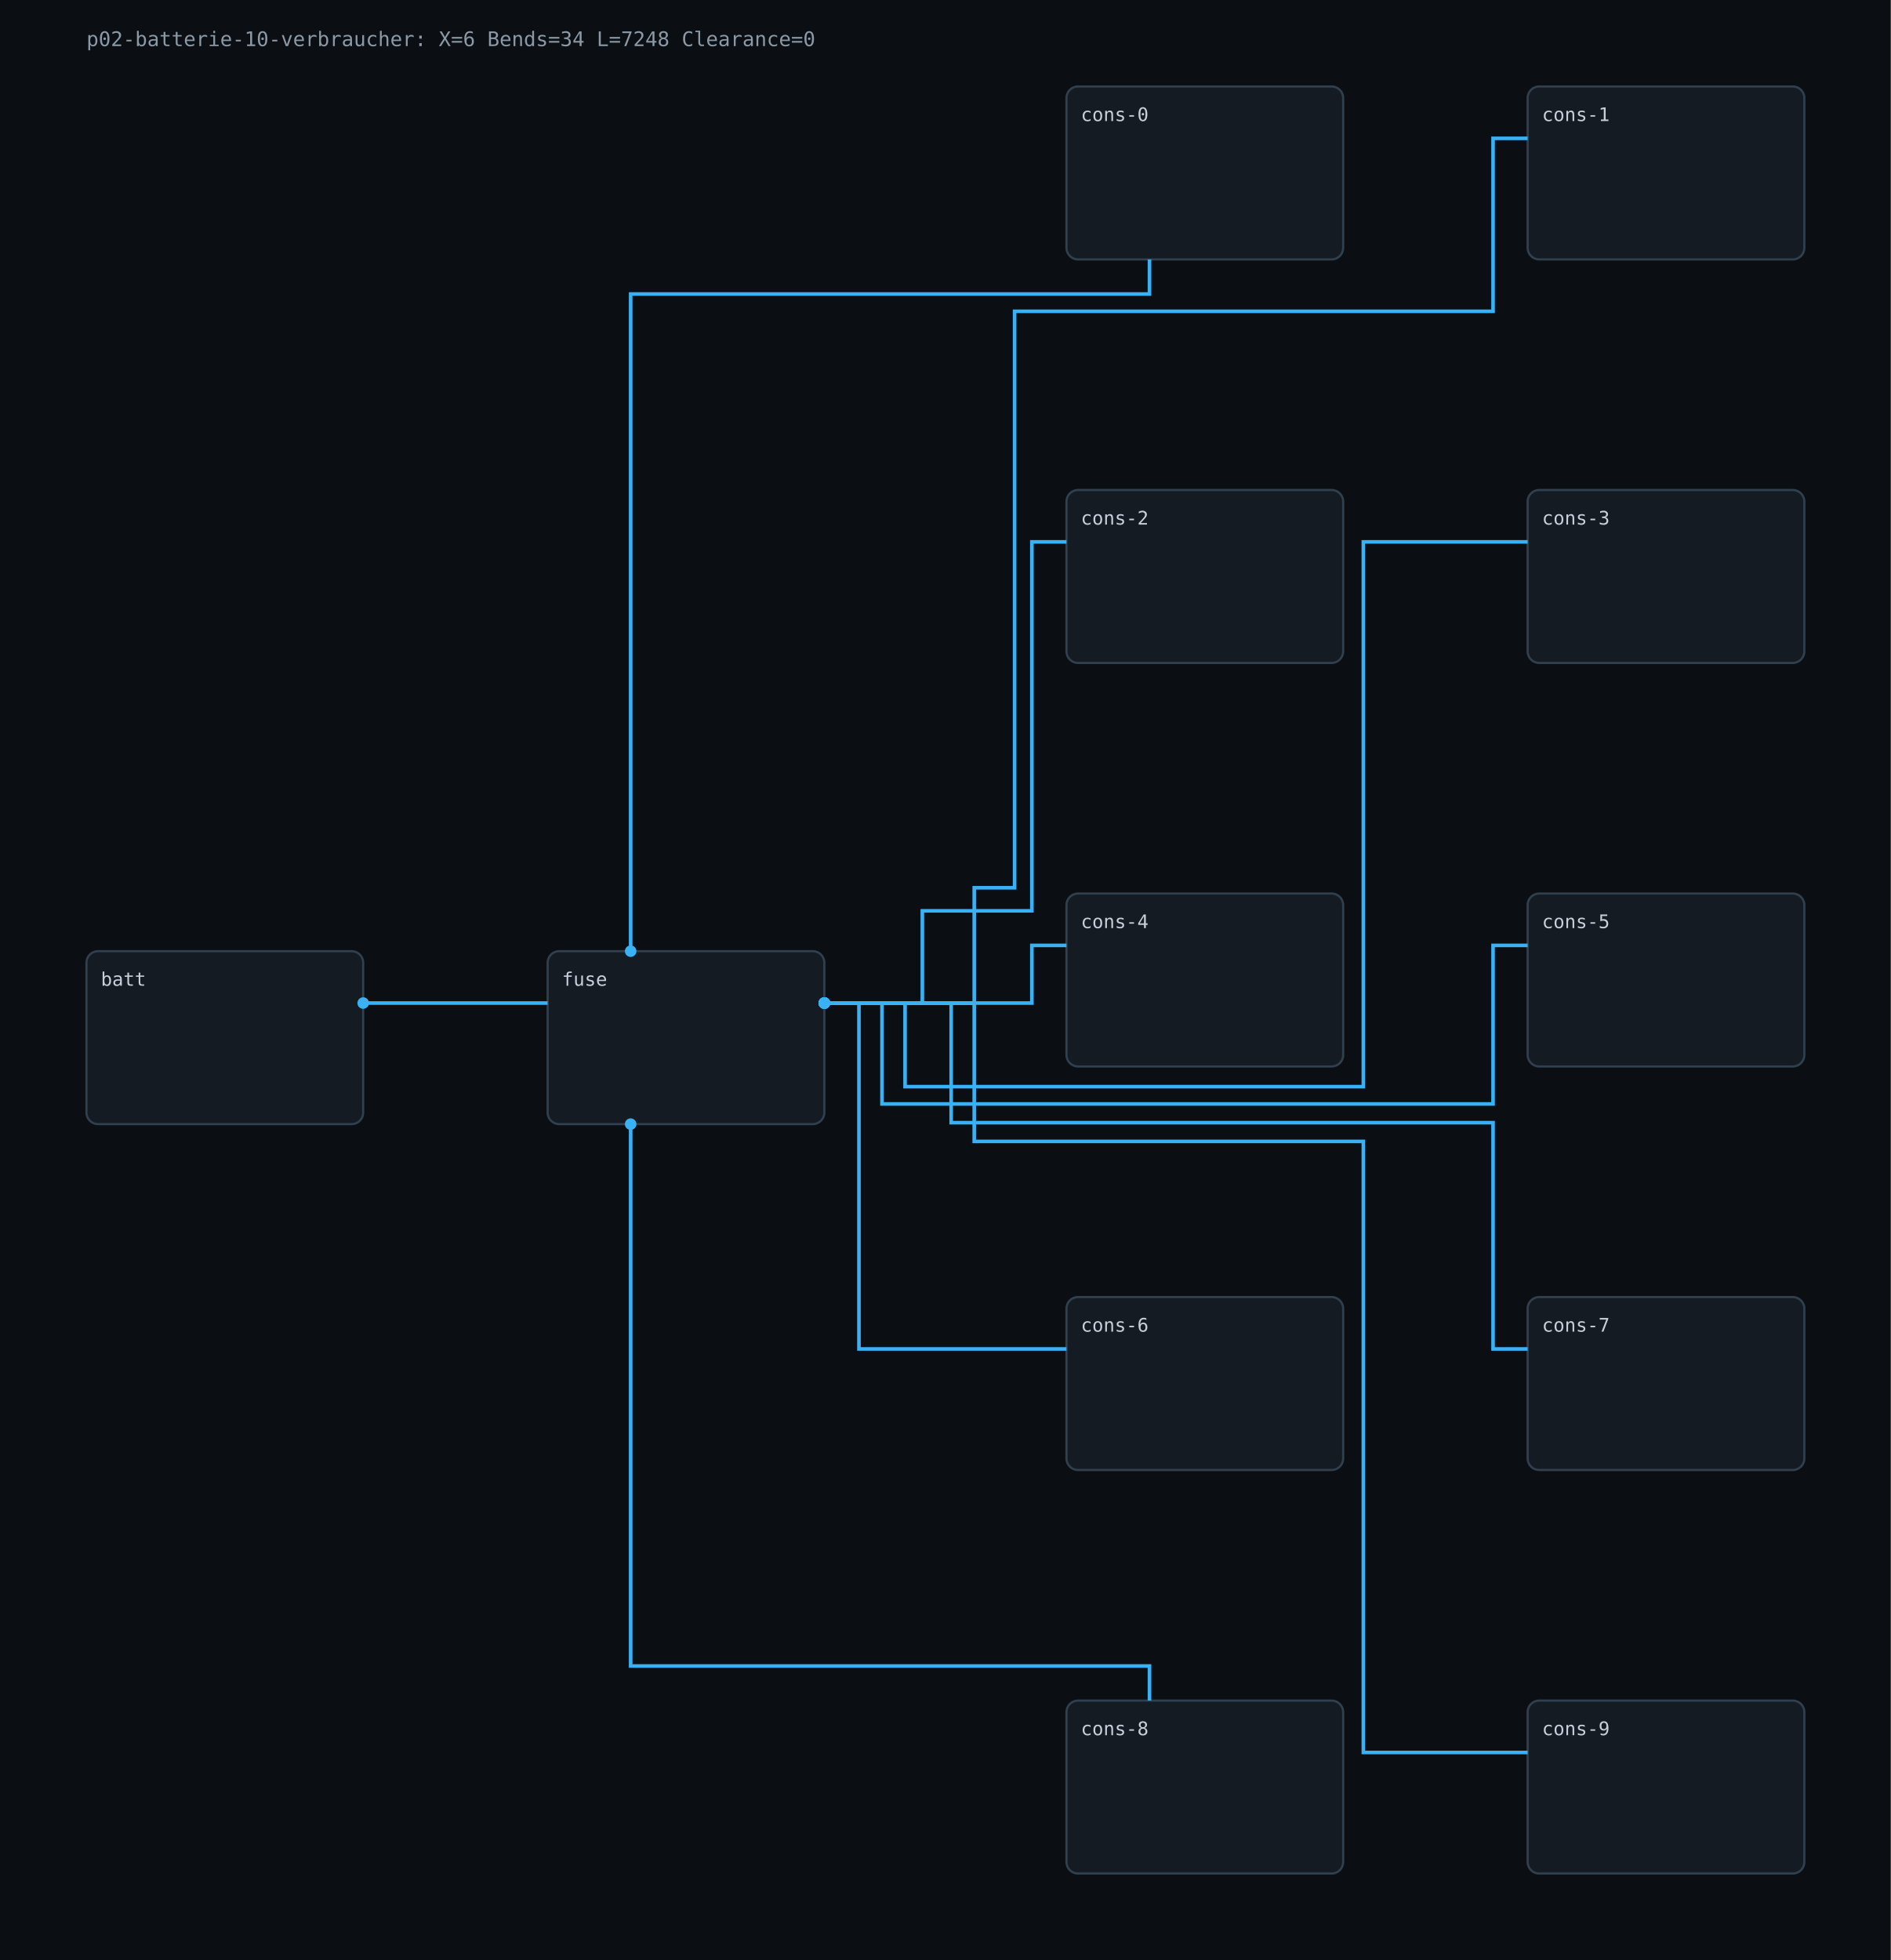
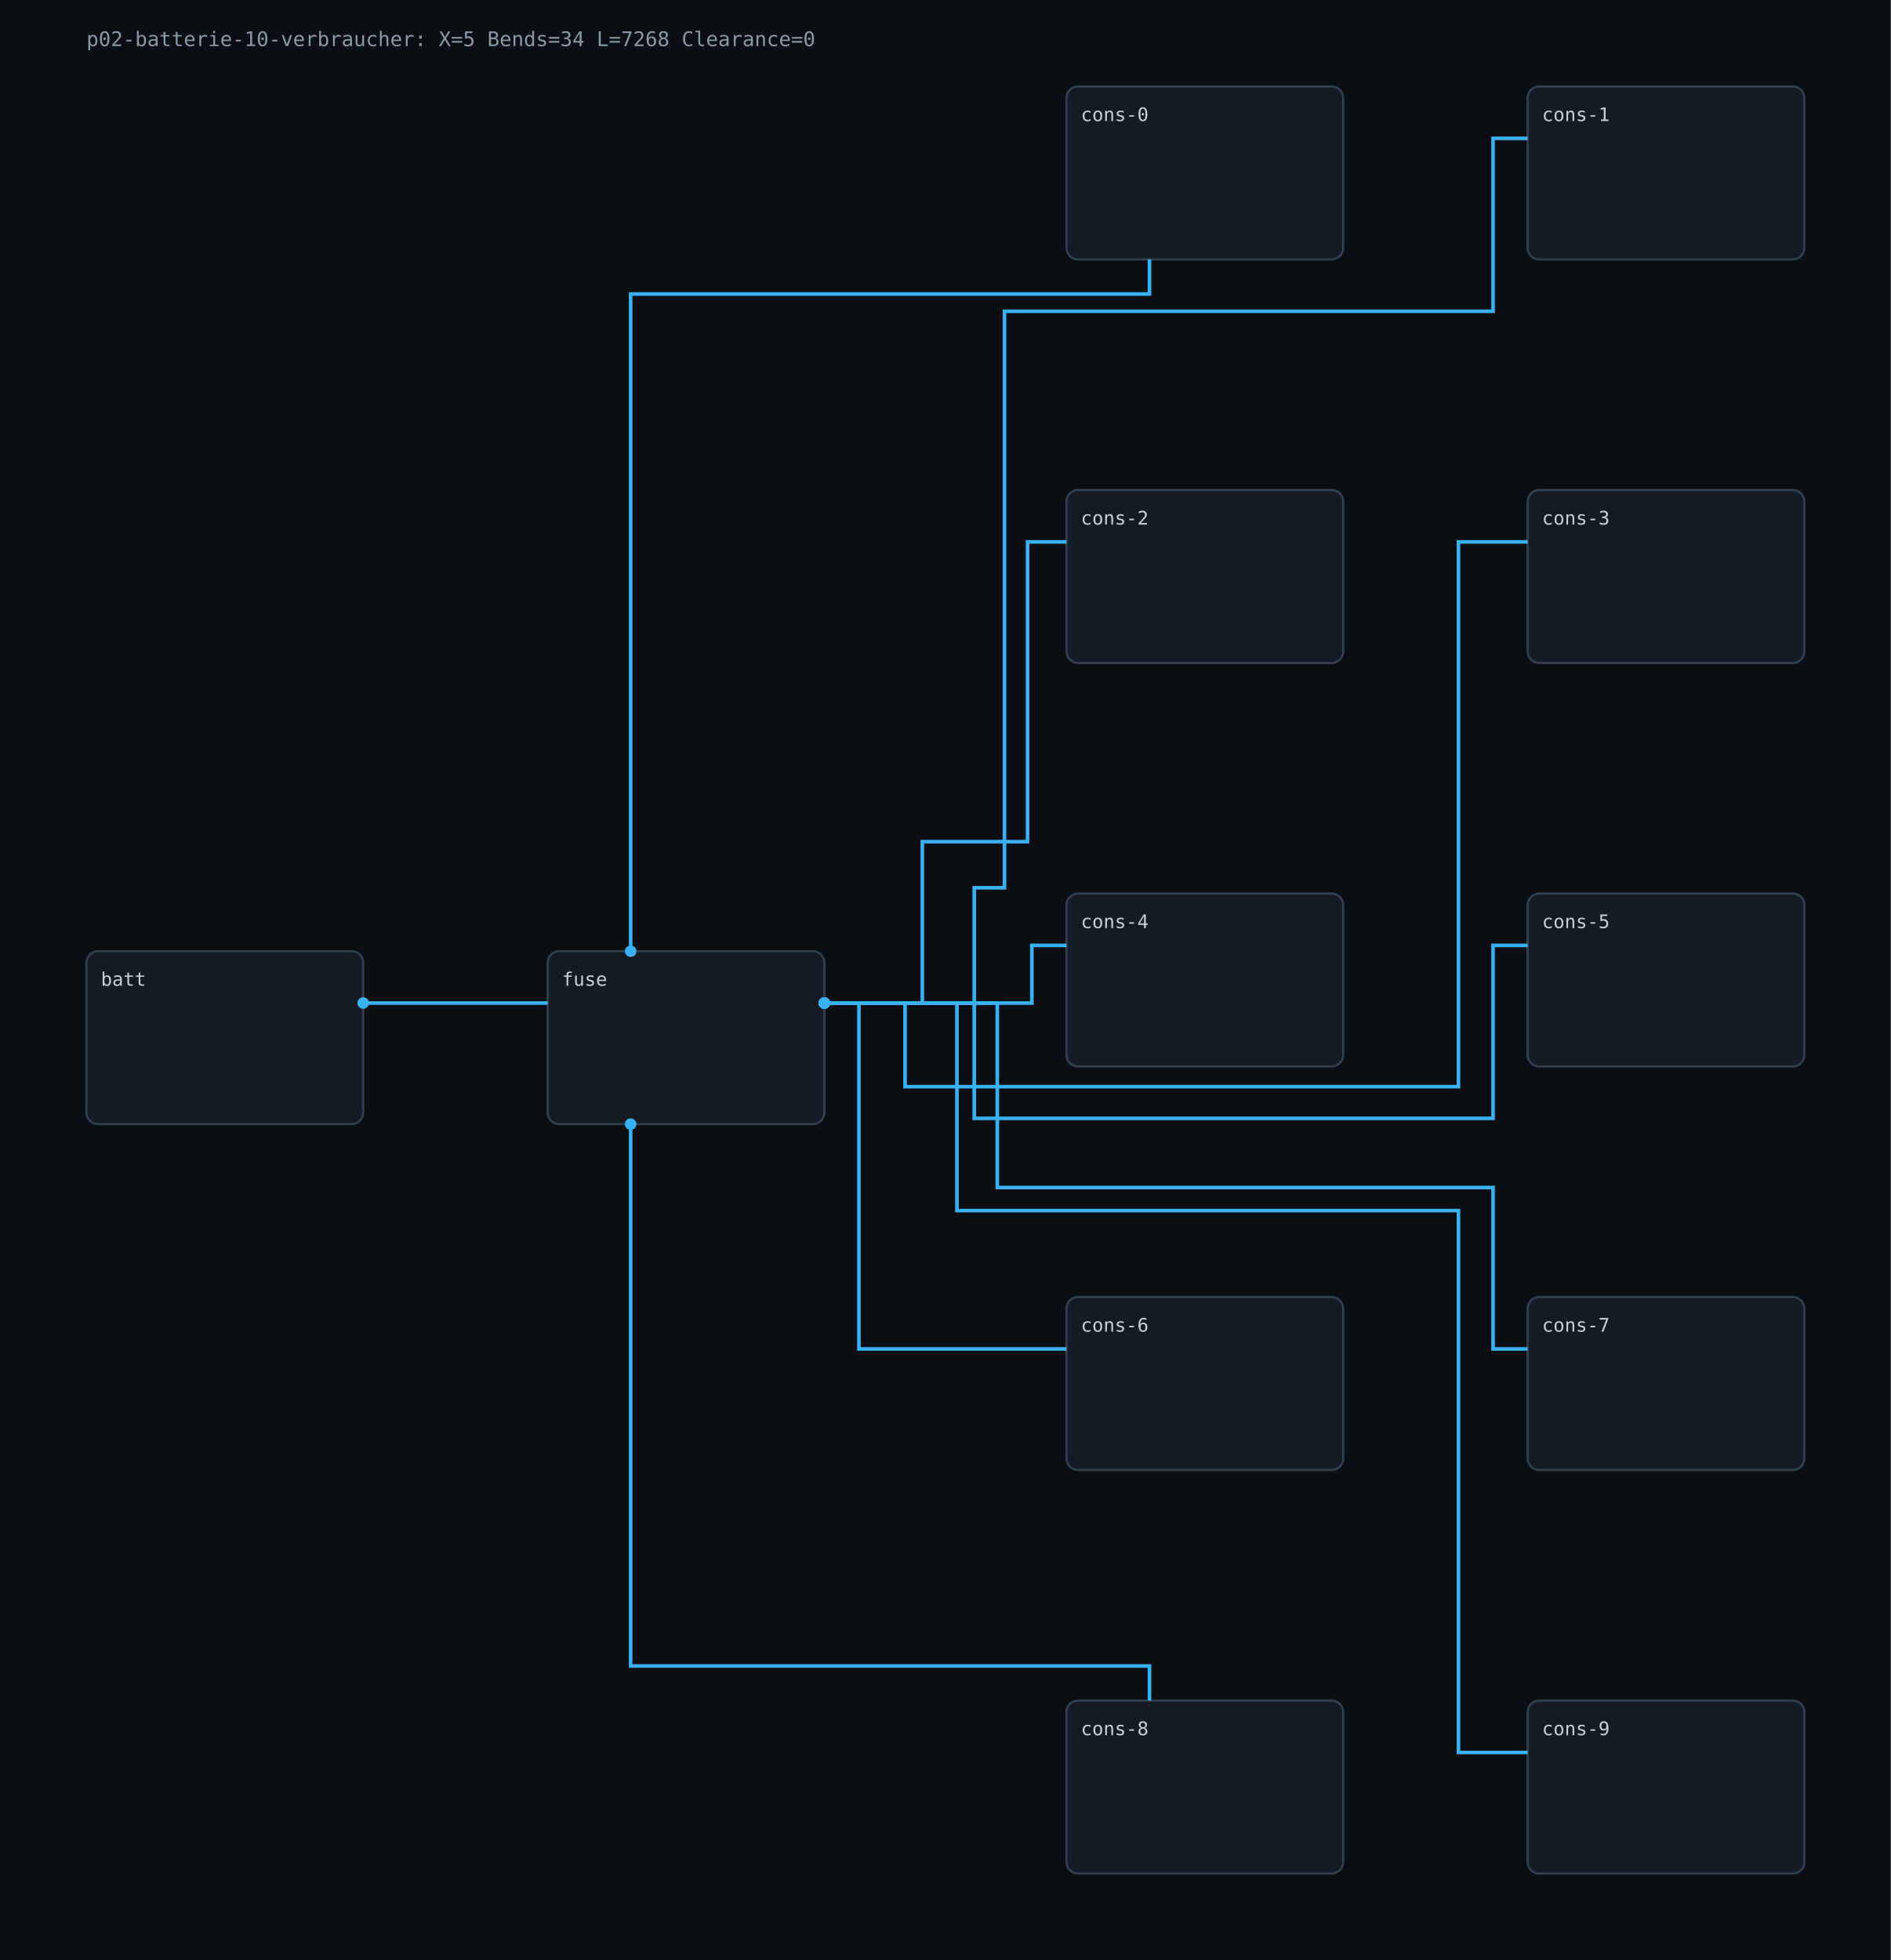
<svg xmlns="http://www.w3.org/2000/svg" width="1312" height="1360" viewBox="0 0 1312 1360">
  <rect width="100%" height="100%" fill="#0b0f14" />
-   <text x="60" y="32" fill="#8b98a5" font-family="monospace" font-size="14">p02-batterie-10-verbraucher: X=6 Bends=34 L=7248 Clearance=0</text>
+   <text x="60" y="32" fill="#8b98a5" font-family="monospace" font-size="14">p02-batterie-10-verbraucher: X=5 Bends=34 L=7268 Clearance=0</text>
  <rect x="60" y="660" width="192" height="120" fill="#151b23" stroke="#31404f" stroke-width="1.5" rx="8" />
  <text x="70" y="684" fill="#c7d0d9" font-family="monospace" font-size="13">batt</text>
  <rect x="380" y="660" width="192" height="120" fill="#151b23" stroke="#31404f" stroke-width="1.5" rx="8" />
  <text x="390" y="684" fill="#c7d0d9" font-family="monospace" font-size="13">fuse</text>
  <rect x="740" y="60" width="192" height="120" fill="#151b23" stroke="#31404f" stroke-width="1.5" rx="8" />
  <text x="750" y="84" fill="#c7d0d9" font-family="monospace" font-size="13">cons-0</text>
  <rect x="1060" y="60" width="192" height="120" fill="#151b23" stroke="#31404f" stroke-width="1.5" rx="8" />
  <text x="1070" y="84" fill="#c7d0d9" font-family="monospace" font-size="13">cons-1</text>
  <rect x="740" y="340" width="192" height="120" fill="#151b23" stroke="#31404f" stroke-width="1.5" rx="8" />
  <text x="750" y="364" fill="#c7d0d9" font-family="monospace" font-size="13">cons-2</text>
  <rect x="1060" y="340" width="192" height="120" fill="#151b23" stroke="#31404f" stroke-width="1.5" rx="8" />
  <text x="1070" y="364" fill="#c7d0d9" font-family="monospace" font-size="13">cons-3</text>
  <rect x="740" y="620" width="192" height="120" fill="#151b23" stroke="#31404f" stroke-width="1.5" rx="8" />
  <text x="750" y="644" fill="#c7d0d9" font-family="monospace" font-size="13">cons-4</text>
  <rect x="1060" y="620" width="192" height="120" fill="#151b23" stroke="#31404f" stroke-width="1.5" rx="8" />
  <text x="1070" y="644" fill="#c7d0d9" font-family="monospace" font-size="13">cons-5</text>
  <rect x="740" y="900" width="192" height="120" fill="#151b23" stroke="#31404f" stroke-width="1.5" rx="8" />
  <text x="750" y="924" fill="#c7d0d9" font-family="monospace" font-size="13">cons-6</text>
  <rect x="1060" y="900" width="192" height="120" fill="#151b23" stroke="#31404f" stroke-width="1.5" rx="8" />
  <text x="1070" y="924" fill="#c7d0d9" font-family="monospace" font-size="13">cons-7</text>
  <rect x="740" y="1180" width="192" height="120" fill="#151b23" stroke="#31404f" stroke-width="1.5" rx="8" />
  <text x="750" y="1204" fill="#c7d0d9" font-family="monospace" font-size="13">cons-8</text>
  <rect x="1060" y="1180" width="192" height="120" fill="#151b23" stroke="#31404f" stroke-width="1.5" rx="8" />
  <text x="1070" y="1204" fill="#c7d0d9" font-family="monospace" font-size="13">cons-9</text>
  <path d="M 252 696 L 380 696" fill="none" stroke="#39b2f5" stroke-width="2.5" />
  <circle cx="252" cy="696" r="4" fill="#39b2f5" />
  <path d="M 437.60 660 L 437.60 204 L 797.60 204 L 797.60 180" fill="none" stroke="#39b2f5" stroke-width="2.5" />
  <circle cx="437.60" cy="660" r="4" fill="#39b2f5" />
-   <path d="M 572 696 L 676 696 L 676 616 L 704 616 L 704 216 L 1036 216 L 1036 96 L 1060 96" fill="none" stroke="#39b2f5" stroke-width="2.5" />
+   <path d="M 572 696 L 676 696 L 676 616 L 697 616 L 697 216 L 1036 216 L 1036 96 L 1060 96" fill="none" stroke="#39b2f5" stroke-width="2.5" />
  <circle cx="572" cy="696" r="4" fill="#39b2f5" />
-   <path d="M 572 696 L 640 696 L 640 632 L 716 632 L 716 376 L 740 376" fill="none" stroke="#39b2f5" stroke-width="2.5" />
+   <path d="M 572 696 L 640 696 L 640 584 L 713 584 L 713 376 L 740 376" fill="none" stroke="#39b2f5" stroke-width="2.5" />
  <circle cx="572" cy="696" r="4" fill="#39b2f5" />
-   <path d="M 572 696 L 628 696 L 628 754 L 946 754 L 946 376 L 1060 376" fill="none" stroke="#39b2f5" stroke-width="2.5" />
+   <path d="M 572 696 L 628 696 L 628 754 L 1012 754 L 1012 376 L 1060 376" fill="none" stroke="#39b2f5" stroke-width="2.5" />
  <circle cx="572" cy="696" r="4" fill="#39b2f5" />
  <path d="M 572 696 L 716 696 L 716 656 L 740 656" fill="none" stroke="#39b2f5" stroke-width="2.5" />
  <circle cx="572" cy="696" r="4" fill="#39b2f5" />
-   <path d="M 572 696 L 612 696 L 612 766 L 1036 766 L 1036 656 L 1060 656" fill="none" stroke="#39b2f5" stroke-width="2.5" />
+   <path d="M 572 696 L 676 696 L 676 776 L 1036 776 L 1036 656 L 1060 656" fill="none" stroke="#39b2f5" stroke-width="2.5" />
  <circle cx="572" cy="696" r="4" fill="#39b2f5" />
  <path d="M 572 696 L 596 696 L 596 936 L 740 936" fill="none" stroke="#39b2f5" stroke-width="2.5" />
  <circle cx="572" cy="696" r="4" fill="#39b2f5" />
-   <path d="M 572 696 L 660 696 L 660 779 L 1036 779 L 1036 936 L 1060 936" fill="none" stroke="#39b2f5" stroke-width="2.5" />
+   <path d="M 572 696 L 692 696 L 692 824 L 1036 824 L 1036 936 L 1060 936" fill="none" stroke="#39b2f5" stroke-width="2.5" />
  <circle cx="572" cy="696" r="4" fill="#39b2f5" />
  <path d="M 437.60 780 L 437.60 1156 L 797.60 1156 L 797.60 1180" fill="none" stroke="#39b2f5" stroke-width="2.5" />
  <circle cx="437.60" cy="780" r="4" fill="#39b2f5" />
-   <path d="M 572 696 L 676 696 L 676 792 L 946 792 L 946 1216 L 1060 1216" fill="none" stroke="#39b2f5" stroke-width="2.5" />
+   <path d="M 572 696 L 664 696 L 664 840 L 1012 840 L 1012 1216 L 1060 1216" fill="none" stroke="#39b2f5" stroke-width="2.5" />
  <circle cx="572" cy="696" r="4" fill="#39b2f5" />
</svg>
